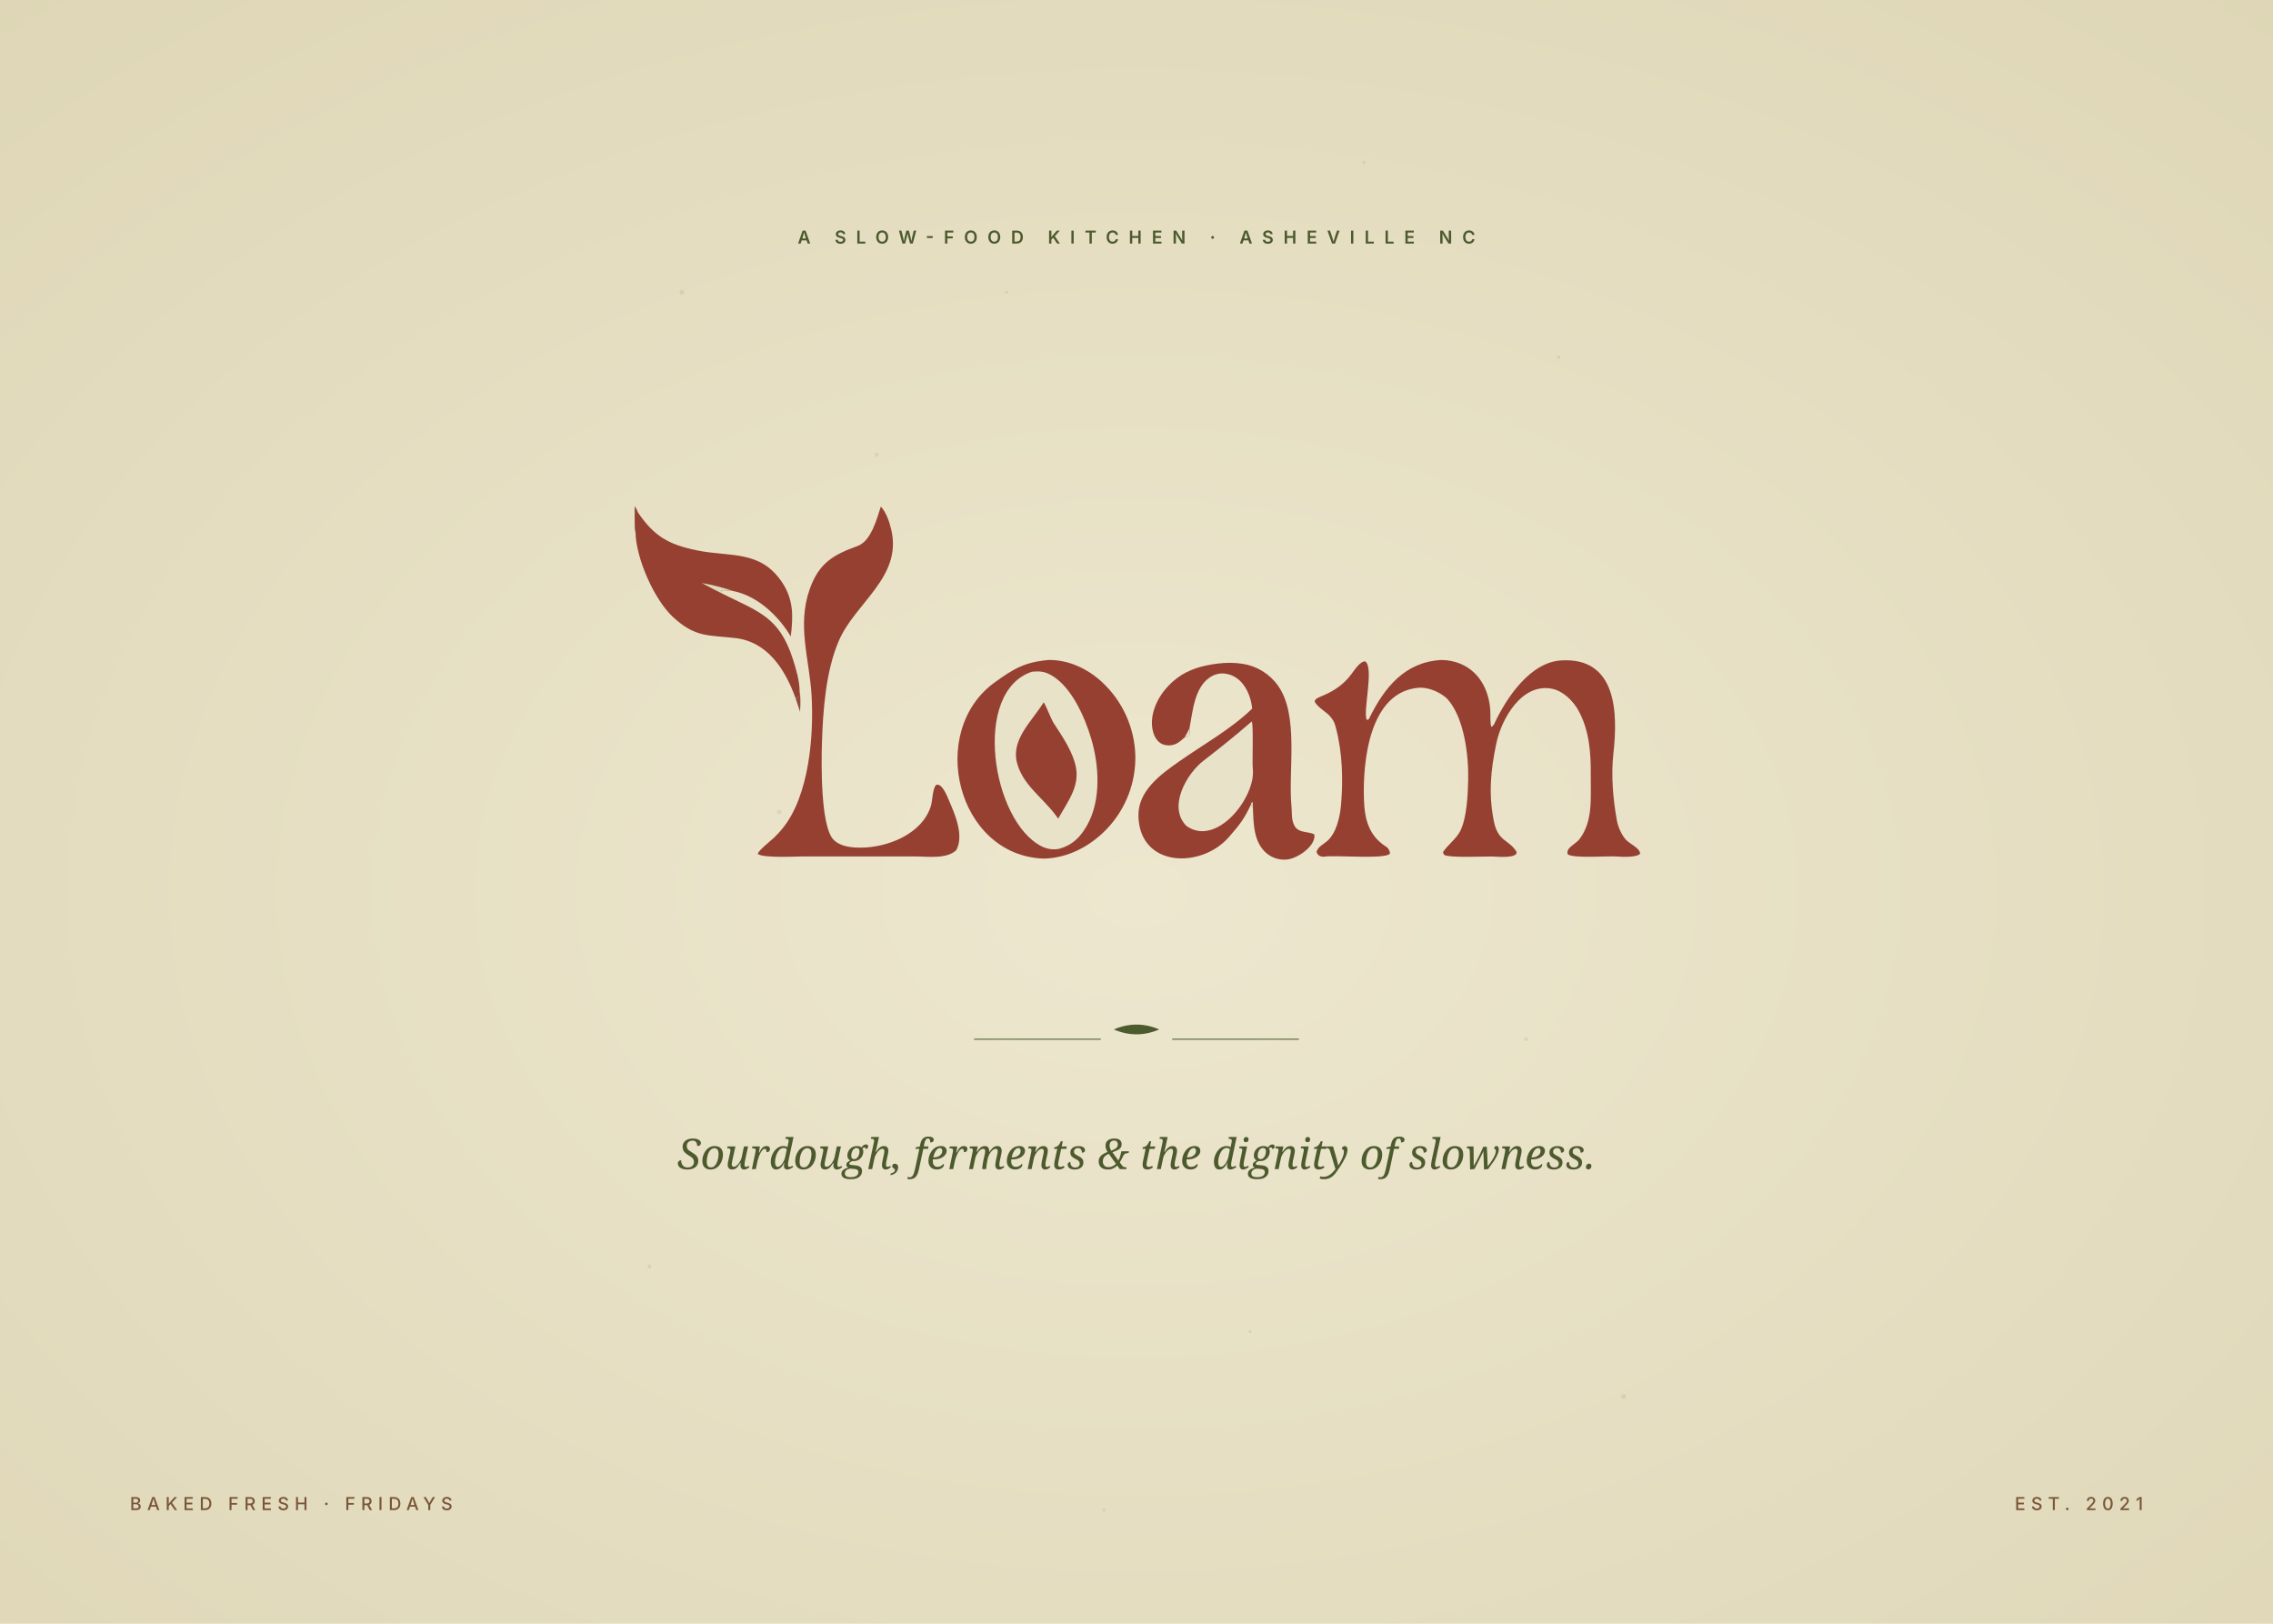
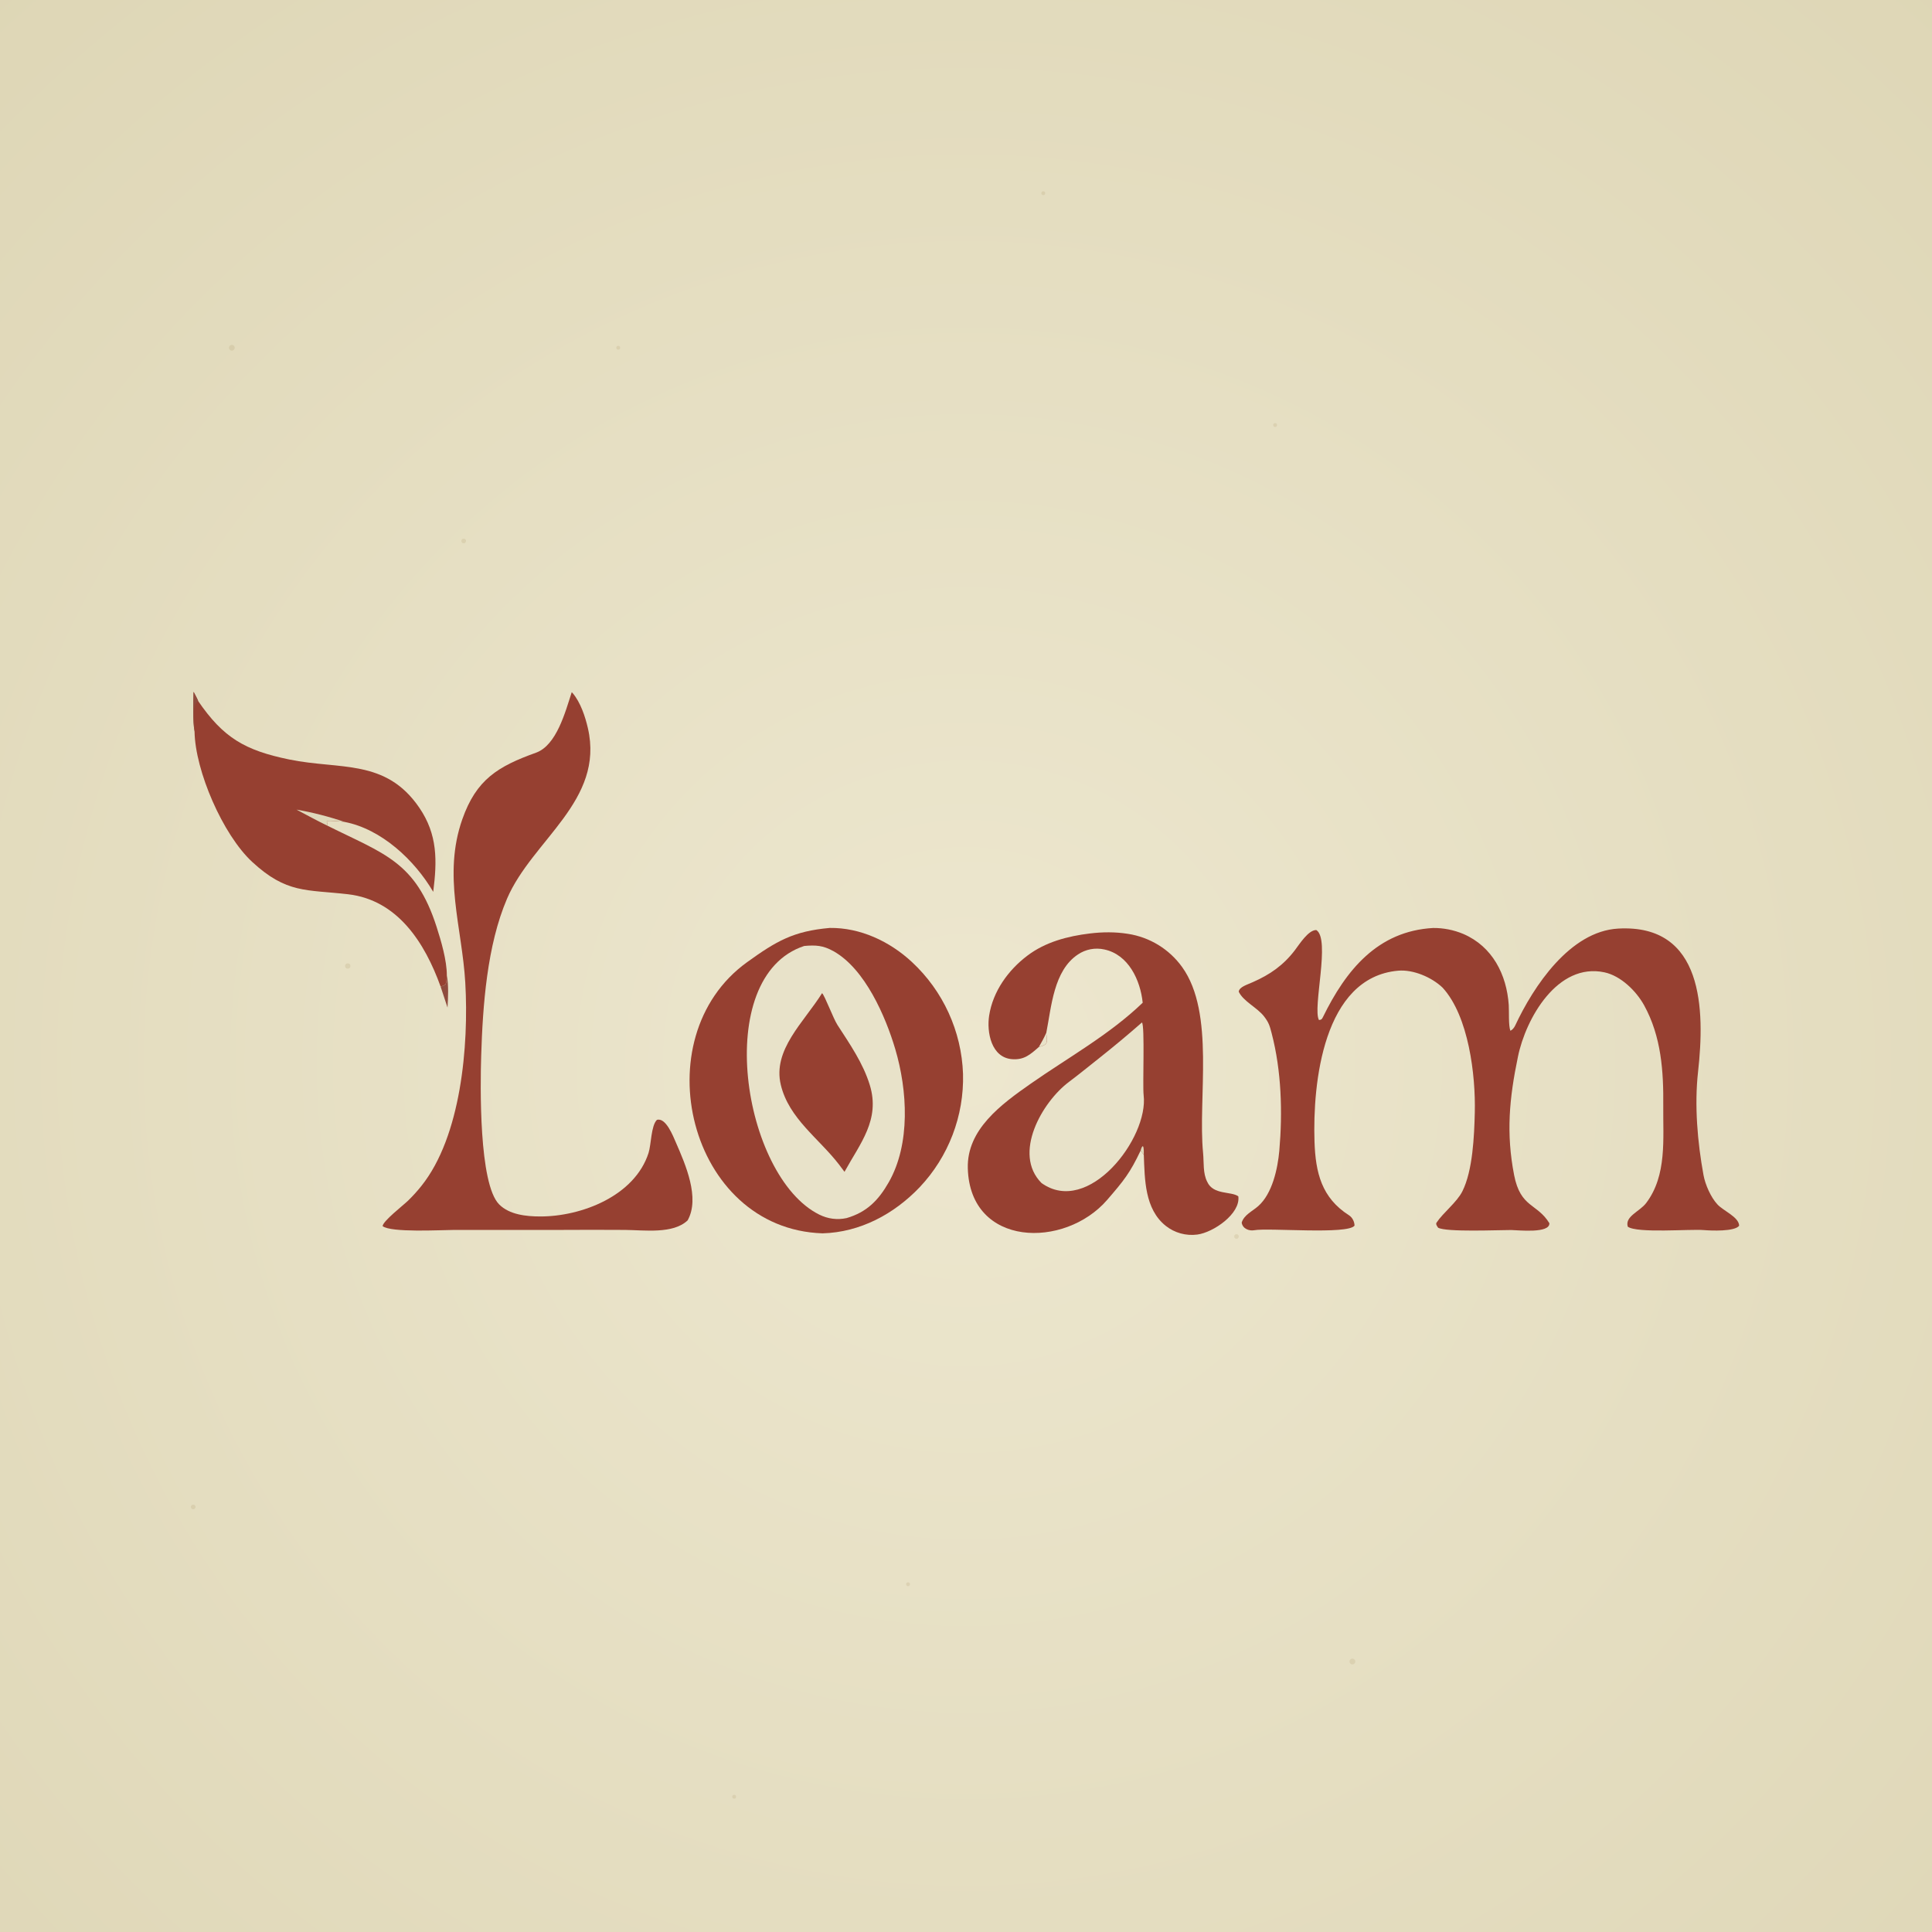
- <svg xmlns="http://www.w3.org/2000/svg" viewBox="-300 0 1400 1000" preserveAspectRatio="xMidYMid meet" role="img" aria-label="Loam — concept brand vignette with official wordmark">
+ <svg xmlns="http://www.w3.org/2000/svg" viewBox="0 0 1000 1000" preserveAspectRatio="xMidYMid meet" role="img" aria-label="Loam — concept brand vignette with official wordmark">
  <defs>
    <radialGradient id="lm-bg" cx="50%" cy="55%" r="80%">
      <stop offset="0%" stop-color="#EDE7CF" />
      <stop offset="100%" stop-color="#DDD5B4" />
    </radialGradient>
  </defs>
-   <rect x="-300" width="1400" height="1000" fill="url(#lm-bg)" />
+   <rect width="1000" height="1000" fill="url(#lm-bg)" />
  <g fill="#A88E5E" opacity="0.18">
    <circle cx="120" cy="180" r="1.5" />
    <circle cx="660" cy="220" r="1" />
    <circle cx="240" cy="280" r="1.2" />
    <circle cx="540" cy="100" r="1" />
    <circle cx="100" cy="780" r="1.2" />
    <circle cx="700" cy="860" r="1.5" />
    <circle cx="380" cy="930" r="1" />
    <circle cx="180" cy="500" r="1.4" />
    <circle cx="640" cy="640" r="1.2" />
    <circle cx="320" cy="180" r="1" />
    <circle cx="470" cy="820" r="1" />
  </g>
-   <g transform="translate(400,150)">
-     <text text-anchor="middle" font-family="'Inter','Helvetica Neue',Arial,sans-serif" font-size="11" letter-spacing="6" fill="#4D5A2E" font-weight="600">A SLOW-FOOD KITCHEN · ASHEVILLE NC</text>
-   </g>
-   <g transform="translate(-16.4,-6.3) scale(0.428)">
+   <g transform="translate(-38.62,-53) scale(0.553)">
    <path d="M 846.474 964.371 C 875.107 964.006 902.575 976.97 923.305 996.198 C 952.584 1023.35 969.826 1061.06 971.213 1100.96 C 972.271 1140.34 957.65 1178.53 930.563 1207.14 C 906.611 1232.24 874.836 1249.27 839.758 1250.22 C 714.485 1246.26 670.907 1067.23 769.036 996.472 C 796.434 976.716 812.406 967.374 846.474 964.371 z" fill="rgb(150,64,49)" />
    <path d="M 822.585 981.248 C 833.334 980.326 840.142 980.618 850.127 986.236 C 879.57 1002.8 898.774 1047.36 907.798 1077.82 C 919.203 1116.32 922.216 1166.41 901.711 1202.39 C 892.094 1219.26 881.17 1230.43 862.248 1235.94 C 853.44 1237.85 844.726 1236.69 836.601 1232.66 C 764.857 1197.04 735.31 1009.84 822.585 981.248 z" fill="#E8E2C9" />
    <path d="M 752.521 966.629 C 754.782 968.942 761.25 986.433 764.544 991.517 C 774.166 1006.37 784.525 1021.3 789.737 1038.35 C 798.001 1065.39 782.206 1083.79 769.991 1106.01 L 765.828 1100.45 C 749.98 1079.84 726.671 1064.53 720.322 1038.2 C 713.735 1010.88 738.344 989.275 752.521 966.629 z" fill="rgb(150,64,49)" transform="translate(843 1109) scale(1.2) translate(-755.6 -1036.3)" />
    <path d="M 1411.18 964.419 C 1420.91 964.336 1430.56 966.243 1439.53 970.022 C 1466.7 981.734 1480.06 1007.96 1482 1036.53 C 1482.41 1042.62 1481.62 1055.77 1483.54 1060.65 C 1485.57 1059.65 1487.04 1057.76 1488.02 1055.74 C 1505.16 1019.04 1539.25 967.488 1584.45 964.973 C 1664.58 960.514 1665.63 1041.37 1659.19 1098.98 C 1655.66 1130.59 1658.69 1165.17 1664.29 1195.71 C 1665.95 1204.76 1671.14 1216.41 1677.18 1223 C 1682.51 1229.05 1697.48 1234.86 1697.65 1243.11 C 1693.38 1248.72 1671.38 1247.74 1664.4 1247.16 C 1651.57 1246.1 1602.11 1250.34 1593.41 1244 C 1590.46 1234.27 1604.73 1229.79 1610.66 1221.8 C 1630.22 1195.94 1626.31 1161.65 1626.62 1131.18 C 1626.94 1098.52 1624.82 1066.01 1608.67 1036.72 C 1601.29 1023.34 1586.85 1009.2 1571.58 1005.93 C 1527.67 996.523 1497.91 1049.04 1490.59 1084.99 C 1482.47 1123.99 1479.44 1156.71 1487.03 1195.72 C 1493.01 1226.49 1508.61 1222.03 1520.03 1240.74 C 1520.52 1250.51 1491.28 1247.27 1484.3 1247.12 C 1472.33 1247.1 1423.6 1249.24 1415.91 1244.97 C 1415.23 1243.96 1413.4 1241.73 1414.38 1240.25 C 1420.56 1230.89 1433.47 1221.15 1438.61 1210.86 C 1448.35 1191.4 1449.69 1159.02 1450.22 1137.12 C 1451.07 1102.4 1444.56 1047.03 1420.14 1020.33 C 1409.88 1010.47 1392.6 1003.16 1378.5 1004.39 C 1308.22 1010.55 1298.41 1109.91 1300.19 1164.32 C 1301.14 1193.42 1306.82 1216.94 1332.41 1233.28 C 1335.65 1235.35 1337.57 1239.28 1337.66 1242.98 C 1331.75 1251.62 1257.07 1244.84 1243.74 1247.32 C 1239.25 1248.15 1232.9 1246.1 1232.03 1240.15 C 1234.32 1232.9 1241.78 1229.75 1247.42 1224.82 C 1260.72 1213.21 1265.73 1189.67 1267.25 1172.97 C 1270.37 1136.79 1269.29 1098.25 1260.09 1062.99 C 1258.24 1055.93 1257.53 1053.17 1253.1 1047.35 C 1246.62 1038.84 1233.6 1033.22 1229.27 1024.05 C 1229.76 1019.48 1237.5 1017.41 1242.53 1015.07 C 1258.56 1008.02 1271.08 999.305 1281.77 985.278 C 1286.27 979.371 1294.42 966.328 1301.84 966.327 C 1315.44 974.645 1298.14 1039.4 1304.36 1050.55 C 1306.33 1050.31 1306.92 1050.2 1307.99 1048.02 C 1329.66 1003.68 1359.31 967.36 1411.18 964.419 z" fill="rgb(150,64,49)" />
    <path d="M 1042.15 1075.86 C 1034.21 1082.78 1028.49 1088.05 1017.22 1087.22 C 997.637 1085.78 993.253 1061.94 995.665 1046.39 C 999.167 1023.81 1013.44 1003.89 1031.4 990.355 C 1048.31 977.512 1069.17 972.074 1089.92 969.554 C 1101.72 968.121 1113.75 968.002 1125.51 969.89 C 1145.92 972.997 1164.22 984.201 1176.28 1000.97 C 1207.33 1044.09 1190.89 1123.65 1195.91 1175.05 C 1196.78 1183.96 1195.61 1193.95 1199.8 1202.04 C 1205.41 1214.47 1222.31 1210.72 1228.89 1215.59 C 1231.06 1231.96 1205.42 1249.43 1190.46 1251.37 C 1179.91 1252.75 1169.26 1249.81 1160.92 1243.2 C 1141.19 1227.39 1141.32 1199.79 1140.42 1176.8 L 1137.47 1172.71 C 1127.5 1193.71 1121.88 1200.69 1106.13 1218.92 C 1066.43 1264.87 977.755 1263.4 975.689 1189.38 C 974.673 1152.98 1006.91 1129.49 1034.78 1110.01 C 1069.14 1085.98 1108.4 1064.26 1139.38 1034.37 C 1137.21 1013.3 1126.13 989.264 1103.36 984.5 C 1094.9 982.64 1086.04 984.321 1078.84 989.155 C 1055.91 1004.29 1053.97 1038.37 1049.14 1062.56 C 1049.63 1070.62 1051.68 1073.13 1043.33 1075.51 L 1042.15 1075.86 z" fill="rgb(150,64,49)" />
    <path d="M 1042.15 1075.86 C 1044.95 1071.06 1046.82 1067.61 1049.14 1062.56 C 1049.63 1070.62 1051.68 1073.13 1043.33 1075.51 L 1042.15 1075.86 z" fill="#E8E2C9" />
    <path d="M 1137.47 1172.71 C 1137.77 1171.61 1138.29 1169.1 1139.5 1168.64 C 1140.69 1169.27 1140.4 1175.49 1140.42 1176.8 L 1137.47 1172.71 z" fill="#DFD9BB" />
    <path d="M 1138.68 1052.85 C 1141.53 1055.7 1139.2 1112.19 1140.26 1120.85 C 1145.16 1160.96 1088.45 1234.6 1044.65 1203.12 C 1017.43 1175.66 1045.26 1127.33 1070.22 1108.6 C 1079.9 1101.34 1089.44 1093.49 1098.95 1085.99 C 1112.46 1075.27 1125.71 1064.22 1138.68 1052.85 z" fill="#E8E2C9" />
    <path d="M 604.971 743.713 C 605.284 744.03 605.62 744.325 605.908 744.665 C 613.21 753.268 617.601 766.578 620.095 777.393 C 635.787 845.443 568.026 881.982 544.426 936.97 C 525.676 980.659 521.683 1037.01 520.216 1084.16 C 519.362 1111.63 517.963 1203.93 537.022 1223.12 C 546.642 1232.81 562.377 1234.4 575.385 1234.43 C 614.174 1234.51 663.919 1215.19 676.854 1175.02 C 679.386 1167.16 679.179 1149.51 684.663 1144.05 C 693 1141.48 699.804 1159.08 702.61 1165.53 C 711.398 1185.75 725.198 1217.06 713.455 1238.09 C 699.89 1251.07 672.963 1247.18 654.848 1247.03 C 634.247 1246.9 613.645 1246.9 593.044 1247.03 L 494.511 1247.04 C 482.701 1247.08 435.694 1249.73 427.953 1243.47 C 428.299 1238.66 447.098 1224.17 451.805 1219.61 C 456.216 1215.32 460.352 1210.75 464.188 1205.94 C 501.442 1159.49 508.731 1074.32 505.336 1015.65 C 502.333 963.766 484.099 915.099 502.56 862.642 C 515.663 825.409 535.819 813.167 571.646 800.314 C 590.841 793.274 598.958 762.187 604.971 743.713 z" fill="rgb(150,64,49)" />
    <path d="M 251.029 743.383 C 252.146 745.529 254.63 749.971 255.34 752.036 C 278.788 786.234 298.866 798.127 340.502 806.692 C 388.19 816.502 430.767 805.762 462.242 851.747 C 479.599 877.103 478.978 901.645 475.331 930.591 C 458.066 901.092 427.004 871.826 392.379 865.163 C 390.494 864.955 376.895 863.452 375.668 864.511 C 376.158 866.553 376.49 866.595 376.338 868.69 C 429.257 895.128 458.821 902.109 478.481 963.375 C 482.724 976.598 488.088 994.686 488.076 1008.88 C 487.336 1015.2 488.846 1017.86 482.21 1019.19 C 467.44 978.223 442.029 938.188 395.513 932.835 C 356.405 928.334 338.092 932.35 305.851 902.532 C 278.391 877.137 252.476 817.23 251.931 780.532 C 250.245 771.548 250.775 752.894 251.029 743.383 z" fill="rgb(150,64,49)" />
    <path d="M 347.328 853.624 C 362.623 856.29 377.686 860.148 392.379 865.163 C 390.494 864.955 376.895 863.452 375.668 864.511 C 376.158 866.553 376.49 866.595 376.338 868.69 C 367.988 864.746 355.814 858.085 347.328 853.624 z" fill="#DFD9BB" />
    <path d="M 251.029 743.383 C 252.146 745.529 254.63 749.971 255.34 752.036 C 248.802 755.768 252.691 772.689 251.931 780.532 C 250.245 771.548 250.775 752.894 251.029 743.383 z" fill="rgb(143,75,61)" />
    <path d="M 488.076 1008.88 C 489.841 1018.12 489.284 1029.5 488.707 1038.9 C 486.481 1032.35 484.315 1025.78 482.21 1019.19 C 488.846 1017.86 487.336 1015.2 488.076 1008.88 z" fill="rgb(143,75,61)" />
  </g>
-   <g transform="translate(400,640)">
-     <line x1="-100" y1="0" x2="-22" y2="0" stroke="#4D5A2E" stroke-width="1" opacity="0.6" />
-     <path d="M -14,-6 Q 0,-12 14,-6 Q 0,0 -14,-6 Z" fill="#4D5A2E" />
-     <line x1="22" y1="0" x2="100" y2="0" stroke="#4D5A2E" stroke-width="1" opacity="0.6" />
-   </g>
-   <text x="400" y="720" text-anchor="middle" font-family="'Playfair Display','Bodoni MT',Georgia,serif" font-style="italic" font-size="26" fill="#4D5A2E">Sourdough, ferments &amp; the dignity of slowness.</text>
-   <g font-family="'Inter','Helvetica Neue',Arial,sans-serif" font-size="11" letter-spacing="3.4" fill="#7A5638" font-weight="500">
-     <text x="-220" y="930">BAKED FRESH · FRIDAYS</text>
-     <text x="1020" y="930" text-anchor="end">EST. 2021</text>
-   </g>
</svg>
